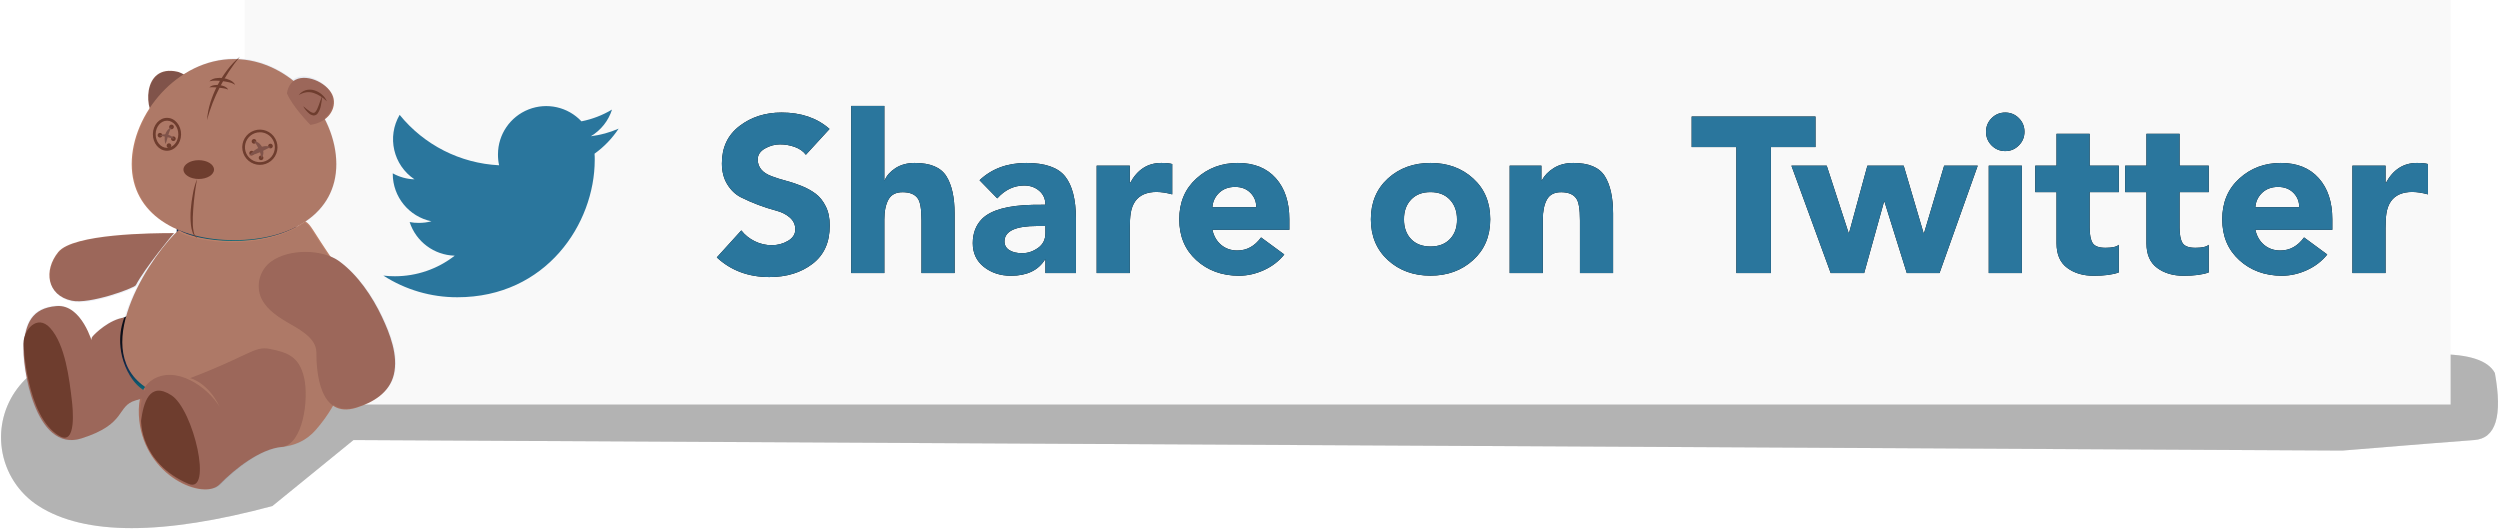
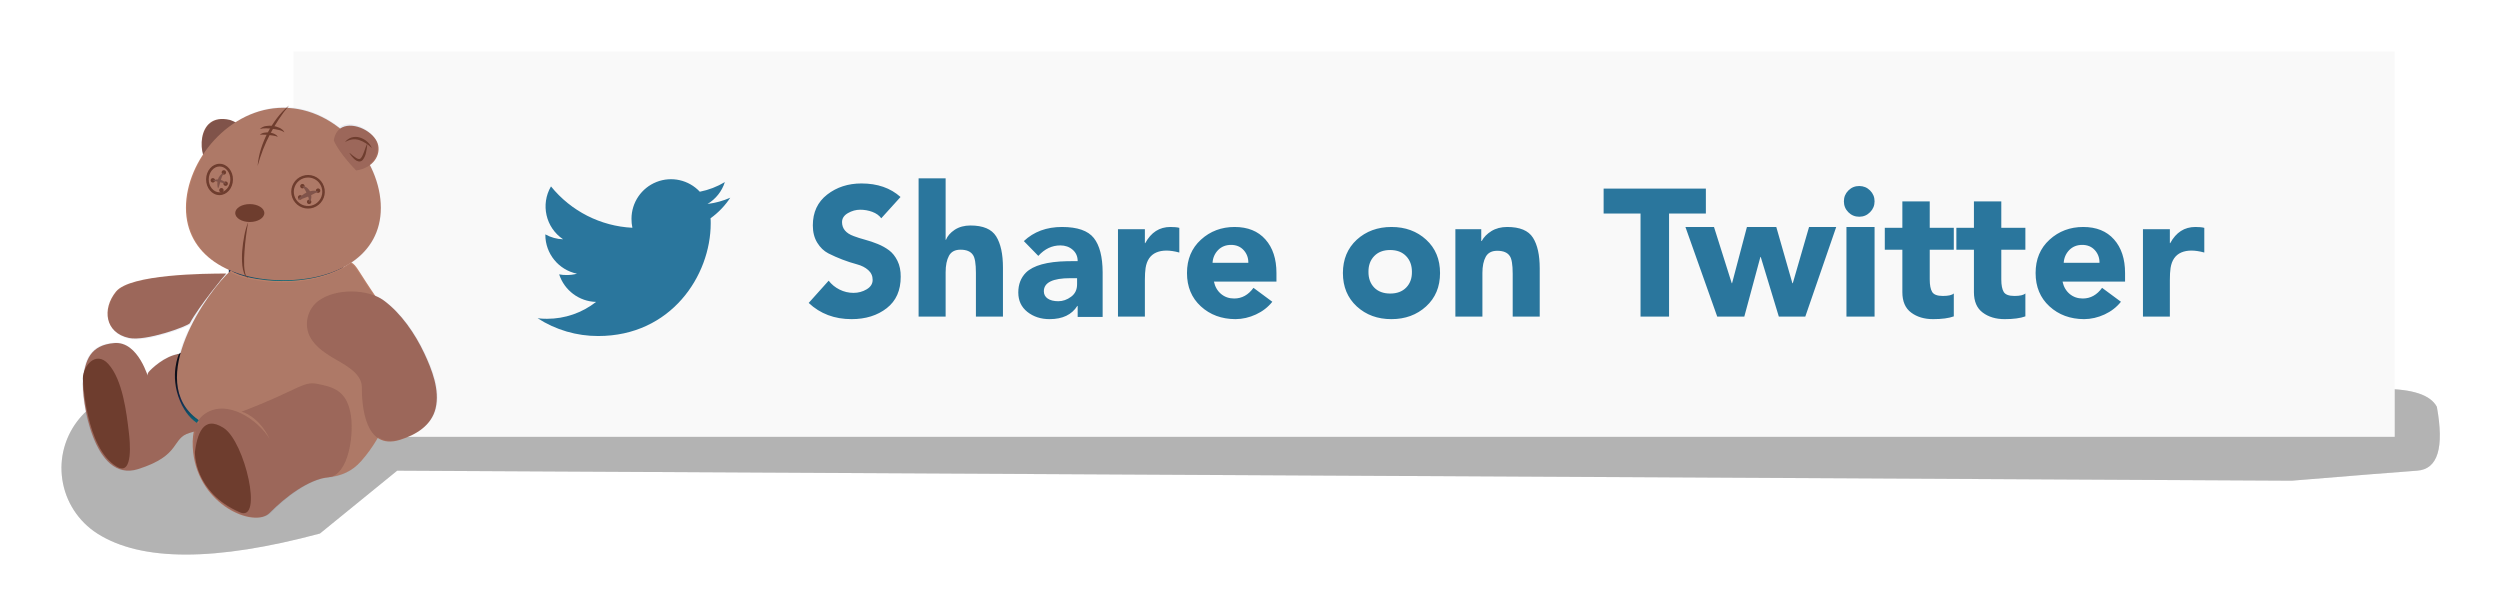
- <svg xmlns="http://www.w3.org/2000/svg" xmlns:xlink="http://www.w3.org/1999/xlink" width="1063px" height="225px" viewBox="0 0 1063 225" version="1.1">
+ <svg xmlns="http://www.w3.org/2000/svg" width="1116px" height="270px" viewBox="0 0 1116 270" version="1.1">
  <defs>
    <radialGradient cx="49.979%" cy="112.531%" fx="49.979%" fy="112.531%" r="91.829%" gradientTransform="translate(0.499789,1.125312),scale(1,0.971429),translate(-0.499789,-1.125312)" id="radialGradient-1">
      <stop stop-color="#087984" offset="1%" />
      <stop stop-color="#09707E" offset="13%" />
      <stop stop-color="#0D576E" offset="33%" />
      <stop stop-color="#143054" offset="59%" />
      <stop stop-color="#142E53" offset="60%" />
      <stop stop-color="#122645" offset="66%" />
      <stop stop-color="#0F192C" offset="79%" />
      <stop stop-color="#0E111D" offset="90%" />
      <stop stop-color="#0D0E18" offset="100%" />
    </radialGradient>
    <radialGradient cx="48.512%" cy="112.671%" fx="48.512%" fy="112.671%" r="294.757%" gradientTransform="translate(0.485117,1.126711),scale(0.301887,1),translate(-0.485117,-1.126711)" id="radialGradient-2">
      <stop stop-color="#087984" offset="1%" />
      <stop stop-color="#09707E" offset="13%" />
      <stop stop-color="#0D576E" offset="33%" />
      <stop stop-color="#143054" offset="59%" />
      <stop stop-color="#142E53" offset="60%" />
      <stop stop-color="#122645" offset="66%" />
      <stop stop-color="#0F192C" offset="79%" />
      <stop stop-color="#0E111D" offset="90%" />
      <stop stop-color="#0D0E18" offset="100%" />
    </radialGradient>
-     <path d="M24.143,72.803 C31.486,72.803 37.606,70.921 42.502,67.158 C47.398,63.394 49.83,57.978 49.8,50.91 C49.83,47.789 49.264,45.065 48.102,42.74 C46.939,40.414 45.485,38.609 43.741,37.324 C41.997,36.039 40.023,34.952 37.82,34.065 C35.617,33.178 33.414,32.443 31.211,31.862 C29.008,31.28 27.019,30.653 25.244,29.98 C21.236,28.542 19.216,26.155 19.186,22.82 C19.186,20.862 20.211,19.301 22.261,18.138 C24.311,16.975 26.438,16.394 28.641,16.394 C30.844,16.394 32.955,16.761 34.975,17.496 C36.994,18.23 38.555,19.332 39.656,20.8 L39.656,20.8 L49.708,9.831 C44.445,5.18 37.652,2.854 29.329,2.854 C22.383,2.854 16.416,4.766 11.429,8.591 C6.441,12.416 3.947,17.71 3.947,24.472 C3.947,27.93 4.712,30.898 6.242,33.376 C7.772,35.855 9.7,37.691 12.025,38.884 C16.799,41.271 21.817,43.168 27.08,44.576 C29.406,45.188 31.333,46.167 32.863,47.513 C34.393,48.86 35.158,50.542 35.158,52.562 C35.158,54.582 34.118,56.203 32.037,57.427 C29.956,58.651 27.661,59.263 25.152,59.263 C22.613,59.263 20.195,58.697 17.9,57.565 C15.605,56.433 13.708,54.903 12.209,52.975 L12.209,52.975 L1.79,64.45 C7.787,70.019 15.238,72.803 24.143,72.803 Z M73.024,71.105 L73.024,48.339 C73.024,44.79 73.606,41.959 74.769,39.848 C75.931,37.737 77.981,36.696 80.919,36.727 C83.918,36.758 86.014,37.63 87.207,39.343 C88.278,40.72 88.813,43.857 88.813,48.752 L88.813,48.752 L88.813,71.105 L102.904,71.105 L102.904,45.907 C102.904,38.961 101.726,33.621 99.37,29.888 C97.014,26.155 92.547,24.289 85.968,24.289 C82.785,24.289 80.047,25.023 77.752,26.492 C75.488,27.991 73.973,29.705 73.208,31.632 L73.208,31.632 L73.024,31.632 L73.024,0.054 L58.934,0.054 L58.934,71.105 L73.024,71.105 Z M126.863,72.252 C133.626,72.252 138.445,69.958 141.321,65.368 L141.321,65.368 L141.505,65.368 L141.505,71.105 L154.494,71.105 L154.494,47.88 C154.464,39.802 152.934,33.851 149.904,30.026 C146.875,26.201 141.352,24.289 133.335,24.289 C125.318,24.289 118.709,26.737 113.507,31.632 L113.507,31.632 L121.034,39.343 C124.308,35.702 128.133,33.881 132.509,33.881 C135.018,33.881 137.145,34.631 138.889,36.13 C140.633,37.63 141.505,39.603 141.505,42.051 C139.302,42.051 137.481,42.067 136.043,42.097 C125.578,42.311 118.433,44.285 114.608,48.018 C111.946,50.711 110.615,54.168 110.615,58.391 C110.615,62.614 112.191,65.98 115.343,68.489 C118.525,70.998 122.365,72.252 126.863,72.252 Z M131.683,62.66 C129.326,62.66 127.475,62.216 126.129,61.329 C124.783,60.441 124.109,59.217 124.109,57.657 C124.109,53.281 128.745,51.093 138.017,51.093 L138.017,51.093 L141.505,51.093 L141.505,54.077 C141.535,56.8 140.495,58.911 138.384,60.411 C136.272,61.91 134.039,62.66 131.683,62.66 Z M177.397,71.105 L177.397,52.011 C177.397,49.441 177.52,47.345 177.765,45.723 C178.407,41.654 180.289,38.945 183.41,37.599 C186.531,36.283 190.54,36.299 195.436,37.645 L195.436,37.645 L195.436,24.748 C194.395,24.442 192.835,24.289 190.754,24.289 C185.032,24.289 180.641,27.104 177.581,32.734 L177.581,32.734 L177.397,32.734 L177.397,25.436 L163.307,25.436 L163.307,71.105 L177.397,71.105 Z M223.801,72.252 C227.473,72.222 231.037,71.411 234.495,69.82 C237.953,68.229 240.814,66.026 243.078,63.21 L243.078,63.21 L233.21,55.959 C230.517,59.661 227.151,61.512 223.112,61.512 C220.42,61.512 218.125,60.717 216.228,59.126 C214.33,57.534 213.091,55.392 212.51,52.7 L212.51,52.7 L245.235,52.7 L245.235,48.248 C245.235,40.904 243.308,35.075 239.452,30.76 C235.597,26.446 230.227,24.289 223.342,24.289 C216.457,24.289 210.582,26.492 205.717,30.898 C200.852,35.304 198.419,41.087 198.419,48.248 C198.419,55.408 200.836,61.191 205.671,65.597 C210.506,70.003 216.549,72.222 223.801,72.252 Z M231.145,43.107 L212.51,43.107 C212.663,40.72 213.627,38.67 215.401,36.957 C217.176,35.304 219.425,34.478 222.148,34.478 C224.872,34.478 227.06,35.32 228.712,37.002 C230.364,38.685 231.175,40.72 231.145,43.107 L231.145,43.107 Z M305.225,72.207 C312.446,72.207 318.489,70.003 323.354,65.597 C328.22,61.191 330.652,55.408 330.652,48.248 C330.652,41.087 328.235,35.304 323.4,30.898 C318.566,26.492 312.522,24.289 305.271,24.289 C298.049,24.289 292.006,26.492 287.141,30.898 C282.306,35.335 279.889,41.118 279.889,48.248 C279.889,55.377 282.306,61.16 287.141,65.597 C291.975,70.003 298.003,72.207 305.225,72.207 Z M305.271,59.814 C301.752,59.814 298.982,58.758 296.963,56.647 C294.943,54.505 293.949,51.705 293.979,48.248 C293.949,44.82 294.943,42.036 296.963,39.894 C298.982,37.752 301.736,36.681 305.225,36.681 C308.713,36.681 311.467,37.752 313.486,39.894 C315.506,42.036 316.516,44.82 316.516,48.248 C316.577,51.675 315.598,54.459 313.578,56.601 C311.559,58.743 308.789,59.814 305.271,59.814 Z M353.005,71.105 L353.005,48.339 C353.005,44.79 353.586,41.959 354.749,39.848 C355.912,37.737 357.962,36.696 360.899,36.727 C363.898,36.758 365.994,37.63 367.188,39.343 C368.258,40.72 368.794,43.857 368.794,48.752 L368.794,48.752 L368.794,71.105 L382.885,71.105 L382.885,45.907 C382.885,38.961 381.707,33.621 379.351,29.888 C376.994,26.155 372.527,24.289 365.948,24.289 C362.766,24.289 360.012,25.008 357.687,26.446 C355.392,27.884 353.709,29.613 352.638,31.632 L352.638,31.632 L352.408,31.632 L352.408,25.436 L338.914,25.436 L338.914,71.105 L353.005,71.105 Z M449.988,71.105 L449.988,17.542 L468.944,17.542 L468.944,4.552 L416.299,4.552 L416.299,17.542 L435.301,17.542 L435.301,71.105 L449.988,71.105 Z M489.645,71.105 L498.09,40.72 L498.273,40.72 L507.774,71.105 L521.682,71.105 L537.93,25.436 L523.655,25.436 L515.118,54.077 L514.889,54.077 L506.443,25.436 L491.021,25.436 L483.219,54.077 L483.035,54.077 L473.718,25.436 L458.709,25.436 L475.416,71.105 L489.645,71.105 Z M549.634,19.24 C551.898,19.24 553.826,18.429 555.417,16.807 C557.008,15.216 557.804,13.288 557.804,11.024 C557.804,8.76 557.008,6.832 555.417,5.241 C553.826,3.65 551.898,2.854 549.634,2.854 C547.369,2.854 545.442,3.65 543.851,5.241 C542.259,6.832 541.464,8.76 541.464,11.024 C541.464,13.319 542.259,15.262 543.851,16.853 C545.442,18.444 547.369,19.24 549.634,19.24 Z M556.702,71.105 L556.702,25.436 L542.611,25.436 L542.611,71.105 L556.702,71.105 Z M587.271,72.252 C591.799,72.252 595.349,71.778 597.919,70.83 L597.919,70.83 L597.919,59.08 C597.001,59.936 595.119,60.365 592.273,60.365 C589.428,60.365 587.592,59.676 586.766,58.299 C585.939,56.922 585.526,54.796 585.526,51.919 L585.526,51.919 L585.526,36.681 L597.919,36.681 L597.919,25.436 L585.526,25.436 L585.526,11.896 L571.436,11.896 L571.436,25.436 L562.394,25.436 L562.394,36.681 L571.436,36.681 L571.436,58.437 C571.436,63.18 572.95,66.668 575.979,68.902 C578.978,71.136 582.742,72.252 587.271,72.252 Z M625.504,72.252 C630.033,72.252 633.582,71.778 636.152,70.83 L636.152,70.83 L636.152,59.08 C635.234,59.936 633.353,60.365 630.507,60.365 C627.661,60.365 625.825,59.676 624.999,58.299 C624.173,56.922 623.76,54.796 623.76,51.919 L623.76,51.919 L623.76,36.681 L636.152,36.681 L636.152,25.436 L623.76,25.436 L623.76,11.896 L609.669,11.896 L609.669,25.436 L600.627,25.436 L600.627,36.681 L609.669,36.681 L609.669,58.437 C609.669,63.18 611.184,66.668 614.213,68.902 C617.212,71.136 620.975,72.252 625.504,72.252 Z M667.271,72.252 C670.943,72.222 674.508,71.411 677.966,69.82 C681.424,68.229 684.285,66.026 686.549,63.21 L686.549,63.21 L676.681,55.959 C673.988,59.661 670.622,61.512 666.583,61.512 C663.89,61.512 661.595,60.717 659.698,59.126 C657.801,57.534 656.562,55.392 655.98,52.7 L655.98,52.7 L688.706,52.7 L688.706,48.248 C688.706,40.904 686.778,35.075 682.923,30.76 C679.067,26.446 673.697,24.289 666.812,24.289 C659.928,24.289 654.053,26.492 649.188,30.898 C644.322,35.304 641.89,41.087 641.89,48.248 C641.89,55.408 644.307,61.191 649.142,65.597 C653.976,70.003 660.02,72.222 667.271,72.252 Z M674.615,43.107 L655.98,43.107 C656.133,40.72 657.097,38.67 658.872,36.957 C660.647,35.304 662.896,34.478 665.619,34.478 C668.342,34.478 670.53,35.32 672.183,37.002 C673.835,38.685 674.646,40.72 674.615,43.107 L674.615,43.107 Z M711.334,71.105 L711.334,52.011 C711.334,49.441 711.456,47.345 711.701,45.723 C712.344,41.654 714.226,38.945 717.347,37.599 C720.468,36.283 724.476,36.299 729.372,37.645 L729.372,37.645 L729.372,24.748 C728.332,24.442 726.771,24.289 724.69,24.289 C718.968,24.289 714.577,27.104 711.518,32.734 L711.518,32.734 L711.334,32.734 L711.334,25.436 L697.243,25.436 L697.243,71.105 L711.334,71.105 Z" id="path-3" />
  </defs>
-   <g id="Page-1" stroke="none" stroke-width="1" fill="none" fill-rule="evenodd">
-     <g id="twitter-share">
+   <g id="Artboard" stroke="none" stroke-width="1" fill="none" fill-rule="evenodd">
+     <g id="twitter-share" transform="translate(27, 23)" fill-rule="nonzero">
      <g id="Path-2" opacity="0.3" transform="translate(0, 142)" fill="#000000">
-         <g id="path-1-link" fill-rule="nonzero">
+         <g id="path-1-link">
          <path d="M16.434,73.164 C16.434,73.164 16.434,73.164 16.434,73.164 C36.041,85.687 69.169,85.687 115.819,73.164 L150.299,45.105 L996.016,49.581 C1024.198,47.264 1042.875,45.772 1052.047,45.105 C1061.219,44.438 1064.141,34.938 1060.814,16.605 C1057.975,11.272 1049.891,8.605 1036.562,8.605 C1023.233,8.605 744.722,5.772 201.03,0.105 L54.688,6.105 L30.046,9.721 C11.125,12.498 -1.963,30.088 0.814,49.01 C2.272,58.945 7.971,67.758 16.434,73.164 Z" id="path-1" />
        </g>
        <g id="path-1-link" fill-opacity="0.29">
          <path d="M16.434,73.164 C16.434,73.164 16.434,73.164 16.434,73.164 C36.041,85.687 69.169,85.687 115.819,73.164 L150.299,45.105 L996.016,49.581 C1024.198,47.264 1042.875,45.772 1052.047,45.105 C1061.219,44.438 1064.141,34.938 1060.814,16.605 C1057.975,11.272 1049.891,8.605 1036.562,8.605 C1023.233,8.605 744.722,5.772 201.03,0.105 L54.688,6.105 L30.046,9.721 C11.125,12.498 -1.963,30.088 0.814,49.01 C2.272,58.945 7.971,67.758 16.434,73.164 Z" id="path-1" />
        </g>
      </g>
-       <rect id="Rectangle" fill="#F9F9F9" fill-rule="nonzero" x="104" y="0" width="938" height="172" />
-       <path d="M263.05,54.691 C259.288,56.339 255.306,57.43 251.23,57.931 C255.517,55.38 258.719,51.345 260.23,46.591 C256.216,48.992 251.818,50.683 247.23,51.591 C241.475,45.453 232.557,43.45 224.73,46.537 C216.903,49.625 211.754,57.177 211.74,65.591 C211.721,67.164 211.879,68.734 212.21,70.271 C195.709,69.463 180.333,61.666 169.93,48.831 C164.448,58.199 167.209,70.216 176.23,76.251 C172.994,76.152 169.828,75.278 167,73.701 L167,73.931 C167.015,83.696 173.878,92.112 183.44,94.091 C181.685,94.557 179.876,94.786 178.06,94.771 C176.758,94.792 175.457,94.675 174.18,94.421 C176.897,102.765 184.578,108.49 193.35,108.711 C186.087,114.391 177.13,117.472 167.91,117.461 C166.269,117.475 164.629,117.381 163,117.181 C172.383,123.228 183.317,126.427 194.48,126.392 C232.24,126.392 252.88,95.111 252.88,68.001 C252.88,67.091 252.88,66.221 252.8,65.351 C256.838,62.453 260.312,58.84 263.05,54.691 Z" id="Path" fill="#2A769D" fill-rule="nonzero" />
-       <g id="illust-bear" transform="translate(9, 24.105)" fill-rule="nonzero">
+       <rect id="Rectangle" fill="#F9F9F9" x="104" y="0" width="938" height="172" />
+       <path d="M299,65.255 C295.766,66.674 292.344,67.614 288.84,68.045 C292.525,65.848 295.277,62.374 296.576,58.28 C293.126,60.347 289.345,61.804 285.402,62.586 C280.455,57.3 272.789,55.575 266.061,58.233 C259.334,60.892 254.908,67.396 254.895,74.642 C254.879,75.996 255.015,77.348 255.299,78.672 C241.115,77.976 227.899,71.261 218.957,60.209 C214.244,68.276 216.618,78.624 224.372,83.821 C221.59,83.736 218.869,82.983 216.438,81.625 L216.438,81.824 C216.451,90.233 222.35,97.48 230.57,99.184 C229.061,99.585 227.506,99.782 225.945,99.77 C224.826,99.788 223.708,99.687 222.61,99.468 C224.946,106.653 231.548,111.584 239.088,111.774 C232.845,116.665 225.146,119.318 217.22,119.309 C215.81,119.321 214.4,119.24 213,119.068 C221.066,124.275 230.464,127.03 240.059,127 C272.517,127 290.258,100.063 290.258,76.717 C290.258,75.933 290.258,75.184 290.189,74.435 C293.66,71.939 296.646,68.828 299,65.255 Z" id="Path" fill="#2A769D" />
+       <g id="illust-bear" transform="translate(9, 24.105)">
        <polygon id="Path" fill="url(#radialGradient-1)" points="40.279 112.738 47.321 109 70 141.858 44.536 144 36 134.266" />
        <path d="M66,78.208 C66.357,77.268 66,68 66,68 L115.157,68 L119,76.54 C119,76.54 115.157,84 114.306,84 C113.454,84 66,78.208 66,78.208 Z" id="Path" fill="url(#radialGradient-2)" />
        <path d="M58.072,27 C52.166,24.405 50.905,2.708 66.621,6.428 C66.621,6.428 77.22,9.599 71.093,16.519 C67.35,20.704 62.951,24.244 58.072,27 L58.072,27 Z" id="Path" fill="#8B594C" />
        <path d="M67.062,73.683 C56.93,82.376 28.284,123.143 52.435,140.237 C76.586,157.332 109.241,176.891 125.222,158.739 C146.673,134.374 143.018,101.695 133.241,87.503 C123.463,73.311 123.354,71.459 120.771,70 C102.503,82.697 73.966,78.358 67.062,73.683 Z" id="Path" fill="#BD816A" />
        <path d="M65,75 C55.598,75 22.091,75.252 15.77,83.065 C9.449,90.877 10.888,101.462 21.52,103.752 C29.092,105.379 47.744,98.517 48.735,97.192 C52.589,89.862 64.877,75 65,75 Z" id="Path" fill="#A86E5D" />
        <path d="M106.284,87.09 C101.767,90.397 99.895,96.265 101.654,101.599 C103.416,106.565 108.03,109.868 112.536,112.586 C117.194,115.383 125.507,119.221 125.507,125.674 C125.507,133.533 126.664,154.194 142.575,149.243 C149.635,147.046 156.608,142.878 158.45,135.173 C160.393,127.014 156.827,117.888 153.398,110.601 C149.3,101.907 143.077,92.722 135.245,86.98 C128.258,81.839 114.013,81.473 106.284,87.09 Z" id="Path" fill="#A86E5D" />
        <path d="M43.874,110.908 C37.47,111.783 31.442,117.672 30.365,118.967 C29.288,120.262 30.365,121.984 30.365,121.984 C30.365,121.984 25.84,105.171 15.07,106.032 C4.3,106.893 1.944,113.78 1.084,122.404 C0.224,131.027 5.811,168.552 25.623,162.302 C45.139,156.152 40.347,148.556 48.673,146.133 L57,143.695 C57,143.695 49.049,143.26 44.3,131.75 C39.552,120.24 43.874,110.908 43.874,110.908 Z" id="Path" fill="#A86E5D" />
        <path d="M16.241,161.269 C23.67,165.615 21.923,149.293 21.57,146.316 C20.52,137.267 18.773,122.409 12.306,115.331 C6.785,109.289 1,116.265 1,121.851 C1,121.887 2.072,153.032 16.241,161.269 Z" id="Path" fill="#774030" />
        <path d="M134,45.671 C134,66.937 114.519,78 90.507,78 C66.496,78 47,66.915 47,45.65 C47,24.384 66.466,1 90.507,1 C114.548,1 134,24.399 134,45.671 Z" id="Path" fill="#BD816A" />
        <ellipse id="Oval" fill="#774030" cx="75.5" cy="48" rx="6.5" ry="4" />
        <path d="M74.807,52 C74.364,54.149 74.082,56.306 73.806,58.462 C73.529,60.619 73.311,62.783 73.163,64.947 C72.984,67.102 72.926,69.268 72.99,71.431 C73.026,72.498 73.157,73.557 73.382,74.592 C73.544,75.652 74.149,76.552 75,77 C74.51,76.933 74.056,76.672 73.716,76.261 C73.373,75.827 73.099,75.327 72.907,74.784 C72.539,73.736 72.295,72.635 72.181,71.513 C71.961,69.305 71.942,67.078 72.123,64.866 C72.295,62.659 72.593,60.468 73.016,58.307 C73.395,56.131 73.996,54.014 74.807,52 Z" id="Path" fill="#774030" />
        <path d="M93,0 C89.748,3.952 86.92,8.232 84.561,12.771 C83.38,15.025 82.323,17.342 81.395,19.712 C80.474,22.099 79.674,24.532 79,27 C79.201,24.419 79.699,21.869 80.483,19.401 C81.261,16.922 82.254,14.516 83.449,12.209 C84.657,9.906 86.056,7.708 87.631,5.638 C89.201,3.562 91.002,1.67 93,0 L93,0 Z" id="Path" fill="#774030" />
        <path d="M80,10.475 C80.782,9.745 81.738,9.286 82.75,9.155 C83.739,8.973 84.747,8.951 85.742,9.089 C86.75,9.205 87.738,9.481 88.675,9.909 C89.147,10.119 89.593,10.395 90.003,10.729 C90.426,11.052 90.769,11.489 91,12 C90.198,11.448 89.31,11.073 88.382,10.893 C87.48,10.672 86.556,10.524 85.632,10.401 C84.705,10.274 83.772,10.201 82.838,10.18 C81.884,10.135 80.93,10.234 80,10.475 L80,10.475 Z" id="Path" fill="#774030" />
        <path d="M80,13.06 C80.546,12.551 81.252,12.221 82.013,12.12 C82.742,11.988 83.488,11.965 84.225,12.051 C84.961,12.124 85.68,12.307 86.356,12.594 C86.698,12.742 87.02,12.929 87.314,13.151 C87.619,13.371 87.856,13.664 88,14 C87.389,13.718 86.735,13.53 86.061,13.443 C85.405,13.339 84.748,13.255 84.085,13.179 C83.421,13.102 82.75,13.025 82.057,13.025 C81.372,12.965 80.682,12.976 80,13.06 L80,13.06 Z" id="Path" fill="#774030" />
        <path d="M113,15.593 C113.309,13.294 114.473,10.851 116.734,9.762 C122.125,7.142 130.927,11.699 132.635,17.024 C134.182,21.873 130.779,27.882 122.987,29 C122.987,29 115.408,21.375 113,15.593 Z" id="Path" fill="#A86E5D" />
        <path d="M130,19 C129.188,18.192 128.291,17.472 127.324,16.853 C126.4,16.246 125.398,15.764 124.344,15.422 C123.318,15.09 122.229,14.997 121.161,15.151 C120.041,15.351 118.969,15.756 118,16.345 C118.731,15.358 119.763,14.628 120.944,14.263 C122.168,13.898 123.476,13.913 124.691,14.306 C125.883,14.677 126.981,15.297 127.91,16.124 C128.827,16.905 129.543,17.891 130,19 L130,19 Z" id="Path" fill="#774030" />
        <path d="M120.092,21.164 C121.001,21.985 121.968,22.739 122.986,23.419 C123.214,23.548 123.449,23.664 123.69,23.767 C123.881,23.842 124.084,23.883 124.289,23.887 C124.613,23.892 124.918,23.735 125.106,23.469 C125.436,23.088 125.704,22.657 125.901,22.192 C126.148,21.674 126.345,21.121 126.563,20.547 C126.979,19.397 127.359,18.192 127.887,17 L128,17 C127.895,18.269 127.709,19.529 127.444,20.773 C127.233,22.047 126.718,23.249 125.944,24.277 C125.504,24.798 124.836,25.064 124.162,24.987 C123.524,24.87 122.928,24.583 122.437,24.157 C121.467,23.328 120.643,22.34 120,21.235 L120.092,21.164 Z" id="Path" fill="#774030" />
        <circle id="Oval" fill="#774030" cx="99" cy="36" r="1" />
        <circle id="Oval" fill="#774030" cx="106" cy="38" r="1" />
        <circle id="Oval" fill="#774030" cx="98" cy="41" r="1" />
        <circle id="Oval" fill="#774030" cx="102" cy="43" r="1" />
        <path d="M101.5,46 C97.841,46 94.716,43.36 94.106,39.752 C93.495,36.144 95.577,32.623 99.032,31.419 C102.487,30.215 106.307,31.68 108.071,34.885 C109.834,38.091 109.027,42.102 106.161,44.376 L106.161,44.376 C104.836,45.43 103.193,46.003 101.5,46 L101.5,46 Z M101.5,32.145 C98.537,32.15 95.97,34.202 95.313,37.091 C94.656,39.981 96.083,42.941 98.753,44.227 C101.423,45.512 104.627,44.782 106.476,42.467 C108.325,40.152 108.329,36.866 106.486,34.546 C105.279,33.017 103.434,32.131 101.486,32.145 L101.5,32.145 Z" id="Shape" fill="#774030" />
        <path d="M99.034,36.052 C99.258,35.983 99.496,35.983 99.719,36.052 C99.926,36.101 100.127,36.17 100.322,36.257 C100.668,36.42 100.991,36.632 101.281,36.887 C101.817,37.364 102.247,37.955 102.541,38.621 C102.835,39.287 102.992,40.01 102.999,40.743 C103.013,41.547 102.785,42.335 102.349,43 L102.178,43 C102.057,42.369 101.902,41.745 101.712,41.132 C101.524,40.522 101.295,39.926 101.027,39.349 C100.776,38.759 100.488,38.187 100.164,37.637 C100,37.368 99.822,37.108 99.63,36.859 C99.472,36.603 99.256,36.392 99,36.243 L99.034,36.052 Z" id="Path" fill="#8B594C" />
        <path d="M105.924,38.616 C105.494,38.737 105.076,38.901 104.676,39.105 C104.311,39.274 103.992,39.45 103.672,39.619 C103.033,39.947 102.424,40.26 101.785,40.549 C101.114,40.852 100.428,41.119 99.731,41.351 C98.888,41.664 98.016,41.881 97.129,42 L97,41.864 C97.564,41.204 98.188,40.605 98.864,40.076 C99.542,39.547 100.272,39.096 101.04,38.729 C101.823,38.375 102.651,38.143 103.497,38.039 C103.922,37.987 104.351,37.987 104.775,38.039 C105.202,38.096 105.616,38.229 106,38.432 L105.924,38.616 Z" id="Path" fill="#8B594C" />
        <circle id="Oval" fill="#774030" transform="translate(59.01726, 33.3916) rotate(-89.07) translate(-59.01726, -33.3916) " cx="59.017" cy="33.392" r="1" />
        <circle id="Oval" fill="#774030" transform="translate(63.92638, 29.86603) rotate(-89.07) translate(-63.92638, -29.86603) " cx="63.926" cy="29.866" r="1" />
        <circle id="Oval" fill="#774030" transform="translate(62.84436, 37.82706) rotate(-88.85424) translate(-62.84436, -37.82706) " cx="62.844" cy="37.827" r="1" />
        <circle id="Oval" fill="#774030" transform="translate(64.71688, 34.87837) rotate(-89.07) translate(-64.71688, -34.87837) " cx="64.717" cy="34.878" r="1" />
        <path d="M61.978,40 L61.892,40 C58.584,39.94 55.944,36.758 56.001,32.898 C56.058,29.039 58.756,26 62.022,26 L62.108,26 C65.416,26.053 68.056,29.242 67.999,33.102 C67.942,36.961 65.244,40 61.978,40 Z M62.022,27.211 C59.395,27.211 57.228,29.746 57.178,32.898 C57.128,36.051 59.252,38.706 61.914,38.751 L61.978,38.751 C64.605,38.751 66.772,36.216 66.822,33.064 C66.872,29.912 64.748,27.256 62.086,27.211 L62.022,27.211 Z" id="Shape" fill="#774030" />
        <path d="M59,33.536 C59.494,33.218 60.084,33.037 60.696,33.016 C61.244,32.972 61.797,33.019 62.326,33.152 C62.857,33.278 63.358,33.485 63.807,33.764 C64.302,34.055 64.711,34.445 65,34.902 L64.956,35 C63.978,34.714 63.015,34.395 61.993,34.174 C61.504,34.05 61.007,33.94 60.511,33.849 C60.022,33.757 59.527,33.69 59.03,33.647 L59,33.536 Z" id="Path" fill="#8B594C" />
        <path d="M64,30.116 C63.63,30.659 63.318,31.228 63.068,31.817 C62.861,32.349 62.696,32.855 62.539,33.387 C62.383,33.92 62.259,34.48 62.077,35.074 C61.921,35.73 61.7,36.374 61.417,37 L61.285,37 C61.117,36.362 61.023,35.713 61.005,35.06 C60.98,34.404 61.055,33.748 61.227,33.107 C61.411,32.464 61.732,31.853 62.176,31.304 C62.614,30.747 63.224,30.297 63.942,30 L64,30.116 Z" id="Path" fill="#8B594C" />
        <path d="M84.393,148.905 C79.742,138.959 72.163,136.546 71.694,136.721 C96.864,127.161 99.098,122.983 105.505,124.208 C113.07,125.667 118.314,127.395 120.35,136.67 C122.386,145.945 119.764,165.063 110.749,165.931 C101.734,166.799 91.21,174.907 84.385,181.863 C77.56,188.819 52.763,178.546 50.215,154.629 C49.578,148.621 50.076,141.183 55.634,137.494 C65.557,130.917 79.244,140.294 84.393,148.905 Z" id="Path" fill="#A86E5D" />
        <path d="M51,154.724 C52,147.248 54.49,137.851 63.896,143.975 C73.302,150.098 81.629,186.181 71.093,181.599 C50.324,172.582 51.007,154.724 51.007,154.724" id="Path" fill="#774030" />
        <g id="Group" opacity="0.1" style="mix-blend-mode: multiply;" fill="#3E62AD">
          <path d="M153.716,110.575 C149.622,101.942 143.404,92.822 135.578,87.12 C134.122,86.098 132.528,85.29 130.844,84.72 C123.222,73.52 122.931,71.84 120.545,70.516 C102.189,83.185 73.513,78.858 66.575,74.196 C66.233,74.487 65.847,74.815 65.491,75.178 C65.491,75.142 65.542,75.12 65.549,75.12 C56.095,75.12 22.4,75.375 16.044,83.265 C9.687,91.156 11.135,101.847 21.825,104.16 C29.44,105.804 48.196,98.873 49.193,97.535 C49.847,96.291 50.742,94.822 51.782,93.251 C42.589,108.945 36.291,129.615 51.876,140.567 L52.902,141.295 C52.764,141.535 52.625,141.775 52.495,142.022 C49.905,140.473 46.676,137.469 44.298,131.687 C39.491,120.116 43.869,110.727 43.869,110.727 C37.425,111.607 31.36,117.527 30.276,118.829 C29.921,119.254 29.751,119.805 29.804,120.356 C28.349,116.233 23.731,105.12 14.887,105.811 C4.953,106.604 2.138,112.487 1.069,120.138 C0.903,120.836 0.817,121.551 0.815,122.269 C0.087,129.338 3.724,155.76 15.913,161.825 L15.913,161.825 C16.393,162.123 16.919,162.342 17.469,162.473 C20.091,163.307 22.911,163.274 25.513,162.378 C45.113,156.196 40.32,148.56 48.698,146.124 L51.324,145.353 C50.693,148.417 50.57,151.565 50.96,154.669 L50.96,154.669 C50.96,154.669 50.64,163.2 57.411,171.396 C65.884,182.88 80.022,186.8 84.895,181.804 C91.2,175.345 100.684,167.891 109.193,166.196 C115.331,165.927 120.756,163.775 125.018,158.982 C128.011,155.608 130.635,151.924 132.844,147.993 C135.265,149.702 138.524,150.276 142.902,148.924 C149.956,146.742 156.924,142.604 158.764,134.953 C160.705,126.902 157.142,117.811 153.716,110.575 Z" id="Path" />
          <path d="M75.229,76.451 L75.324,76.451 L75.324,76.451 C80.391,77.624 85.577,78.203 90.778,78.175 C114.691,78.175 134.08,67.025 134.08,45.636 C133.97,38.807 132.238,32.101 129.025,26.073 C131.903,23.835 133.145,20.08 132.167,16.567 C130.48,11.127 121.789,6.473 116.465,9.149 C116.143,9.315 115.839,9.512 115.556,9.738 C109.069,4.647 101.28,1.251 92.851,0.771 L92.887,0.705 L92.822,0.771 C92.145,0.771 91.462,0.705 90.778,0.705 C83.052,0.784 75.521,3.139 69.127,7.476 C68.451,7.142 67.751,6.858 67.033,6.625 C55.273,3.862 52.88,14.989 54.822,22.102 C50.182,29.375 47.476,37.644 47.476,45.636 C47.462,62.175 58.989,72.545 75.229,76.451 Z" id="Path" />
        </g>
      </g>
-       <g id="Share-on-Twitter" transform="translate(303, 45)" fill-rule="nonzero">
-         <g id="ShareonTwitter">
-           <use fill="#000000" xlink:href="#path-3" />
-           <use fill="#2A769D" xlink:href="#path-3" />
+       <g id="Share-on-Twitter" transform="translate(334, 57)" fill="#2A769D">
+         <g id="ShareonTwitter" transform="translate(0, -0.392055)">
+           <g id="path-3-link">
+             <path d="M19.124,62.857 C25.407,62.857 30.643,61.228 34.832,57.969 C39.021,54.709 41.102,50.019 41.076,43.899 C41.102,41.196 40.618,38.838 39.623,36.824 C38.628,34.81 37.385,33.247 35.892,32.134 C34.4,31.021 32.712,30.081 30.827,29.312 C28.942,28.544 27.057,27.908 25.172,27.405 C23.287,26.901 21.585,26.358 20.067,25.775 C16.637,24.53 14.909,22.463 14.883,19.575 C14.883,17.879 15.76,16.528 17.514,15.521 C19.268,14.514 21.088,14.01 22.973,14.01 C24.858,14.01 26.664,14.328 28.392,14.964 C30.12,15.6 31.455,16.554 32.397,17.826 L32.397,17.826 L40.997,8.327 C36.494,4.299 30.683,2.286 23.562,2.286 C17.619,2.286 12.514,3.942 8.247,7.254 C3.979,10.566 1.846,15.15 1.846,21.006 C1.846,24 2.5,26.57 3.809,28.716 C5.118,30.862 6.767,32.452 8.757,33.486 C12.841,35.552 17.135,37.195 21.638,38.414 C23.627,38.944 25.276,39.792 26.585,40.958 C27.894,42.123 28.549,43.581 28.549,45.33 C28.549,47.078 27.659,48.483 25.879,49.543 C24.098,50.602 22.135,51.132 19.988,51.132 C17.815,51.132 15.747,50.642 13.784,49.662 C11.82,48.681 10.197,47.357 8.914,45.687 L8.914,45.687 L0,55.624 C5.131,60.446 11.506,62.857 19.124,62.857 Z M61.131,61.714 L61.131,41.94 C61.131,38.857 61.628,36.399 62.624,34.565 C63.62,32.731 65.376,31.827 67.891,31.854 C70.459,31.88 72.254,32.638 73.276,34.126 C74.193,35.322 74.651,38.047 74.651,42.299 L74.651,42.299 L74.651,61.714 L86.718,61.714 L86.718,39.827 C86.718,33.794 85.709,29.156 83.691,25.914 C81.674,22.671 77.848,21.05 72.215,21.05 C69.489,21.05 67.144,21.688 65.179,22.963 C63.24,24.266 61.943,25.754 61.288,27.429 L61.288,27.429 L61.131,27.429 L61.131,1.16573418e-15 L49.064,1.16573418e-15 L49.064,61.714 L61.131,61.714 Z M107.507,62.857 C113.31,62.857 117.446,60.889 119.914,56.951 L119.914,56.951 L120.071,56.951 L120.071,61.873 L131.218,61.873 L131.218,41.951 C131.192,35.022 129.879,29.917 127.279,26.636 C124.68,23.355 119.94,21.714 113.061,21.714 C106.181,21.714 100.509,23.814 96.045,28.014 L96.045,28.014 L102.505,34.628 C105.315,31.505 108.597,29.943 112.352,29.943 C114.505,29.943 116.33,30.586 117.826,31.872 C119.323,33.158 120.071,34.851 120.071,36.951 C118.181,36.951 116.619,36.964 115.384,36.99 C106.404,37.174 100.273,38.867 96.991,42.069 C94.706,44.379 93.564,47.345 93.564,50.967 C93.564,54.589 94.916,57.476 97.621,59.629 C100.352,61.781 103.647,62.857 107.507,62.857 Z M111.432,54.857 C109.423,54.857 107.844,54.463 106.696,53.673 C105.548,52.884 104.974,51.796 104.974,50.408 C104.974,46.517 108.927,44.571 116.833,44.571 L116.833,44.571 L119.807,44.571 L119.807,47.224 C119.833,49.646 118.946,51.524 117.146,52.857 C115.346,54.19 113.441,54.857 111.432,54.857 Z M150.074,61.714 L150.074,45.401 C150.074,43.204 150.179,41.414 150.387,40.028 C150.935,36.551 152.539,34.237 155.199,33.087 C157.859,31.963 161.276,31.976 165.449,33.126 L165.449,33.126 L165.449,22.106 C164.562,21.845 163.232,21.714 161.458,21.714 C156.581,21.714 152.839,24.12 150.231,28.93 L150.231,28.93 L150.074,28.93 L150.074,22.695 L138.064,22.695 L138.064,61.714 L150.074,61.714 Z M190.523,62.857 C193.656,62.831 196.696,62.135 199.646,60.77 C202.595,59.406 205.036,57.516 206.968,55.101 L206.968,55.101 L198.55,48.88 C196.253,52.056 193.381,53.644 189.936,53.644 C187.639,53.644 185.681,52.962 184.063,51.597 C182.445,50.232 181.388,48.395 180.892,46.085 L180.892,46.085 L208.808,46.085 L208.808,42.266 C208.808,35.967 207.163,30.967 203.874,27.266 C200.586,23.565 196.005,21.714 190.132,21.714 C184.259,21.714 179.247,23.604 175.097,27.384 C170.947,31.163 168.872,36.124 168.872,42.266 C168.872,48.408 170.934,53.369 175.058,57.148 C179.182,60.928 184.337,62.831 190.523,62.857 Z M196.256,37.714 L180.282,37.714 C180.413,35.502 181.239,33.601 182.761,32.012 C184.282,30.48 186.21,29.714 188.544,29.714 C190.879,29.714 192.754,30.494 194.17,32.055 C195.587,33.615 196.282,35.502 196.256,37.714 L196.256,37.714 Z M260.115,62.857 C266.283,62.857 271.444,60.966 275.6,57.182 C279.756,53.399 281.833,48.433 281.833,42.286 C281.833,36.138 279.769,31.172 275.639,27.389 C271.51,23.606 266.348,21.714 260.154,21.714 C253.986,21.714 248.824,23.606 244.668,27.389 C240.539,31.199 238.474,36.164 238.474,42.286 C238.474,48.407 240.539,53.373 244.668,57.182 C248.798,60.966 253.947,62.857 260.115,62.857 Z M259.602,51.429 C256.574,51.429 254.191,50.542 252.453,48.769 C250.715,46.97 249.859,44.618 249.885,41.714 C249.859,38.836 250.715,36.497 252.453,34.698 C254.191,32.899 256.561,32 259.563,32 C262.565,32 264.935,32.899 266.673,34.698 C268.411,36.497 269.28,38.836 269.28,41.714 C269.332,44.593 268.49,46.931 266.752,48.73 C265.014,50.529 262.631,51.429 259.602,51.429 Z M300.746,61.714 L300.746,42.263 C300.746,39.231 301.244,36.812 302.24,35.008 C303.235,33.204 304.991,32.316 307.506,32.342 C310.074,32.368 311.869,33.113 312.891,34.577 C313.808,35.754 314.267,38.433 314.267,42.616 L314.267,42.616 L314.267,61.714 L326.333,61.714 L326.333,40.185 C326.333,34.25 325.325,29.688 323.307,26.499 C321.289,23.309 317.464,21.714 311.83,21.714 C309.105,21.714 306.747,22.329 304.755,23.557 C302.79,24.786 301.349,26.263 300.432,27.989 L300.432,27.989 L300.235,27.989 L300.235,22.695 L288.679,22.695 L288.679,61.714 L300.746,61.714 Z M384.066,61.714 L384.066,15.724 L400.5,15.724 L400.5,4.571 L354.859,4.571 L354.859,15.724 L371.333,15.724 L371.333,61.714 L384.066,61.714 Z M417.66,61.714 L424.837,35.101 L424.993,35.101 L433.067,61.714 L444.885,61.714 L458.692,21.714 L446.562,21.714 L439.307,46.8 L439.112,46.8 L431.936,21.714 L418.83,21.714 L412.2,46.8 L412.044,46.8 L404.126,21.714 L391.372,21.714 L405.569,61.714 L417.66,61.714 Z M468.962,17.143 C470.859,17.143 472.474,16.464 473.808,15.107 C475.141,13.775 475.808,12.162 475.808,10.267 C475.808,8.371 475.141,6.758 473.808,5.426 C472.474,4.094 470.859,3.429 468.962,3.429 C467.064,3.429 465.449,4.094 464.115,5.426 C462.782,6.758 462.115,8.371 462.115,10.267 C462.115,12.187 462.782,13.814 464.115,15.145 C465.449,16.477 467.064,17.143 468.962,17.143 Z M475.808,61.714 L475.808,21.714 L463.256,21.714 L463.256,61.714 L475.808,61.714 Z M501.945,62.857 C505.872,62.857 508.951,62.444 511.179,61.618 L511.179,61.618 L511.179,51.383 C510.383,52.13 508.751,52.503 506.284,52.503 C503.816,52.503 502.224,51.903 501.507,50.704 C500.791,49.504 500.433,47.652 500.433,45.147 L500.433,45.147 L500.433,31.874 L511.179,31.874 L511.179,22.079 L500.433,22.079 L500.433,10.286 L488.213,10.286 L488.213,22.079 L480.372,22.079 L480.372,31.874 L488.213,31.874 L488.213,50.824 C488.213,54.955 489.527,57.993 492.154,59.939 C494.754,61.884 498.018,62.857 501.945,62.857 Z M533.894,62.857 C537.821,62.857 540.899,62.444 543.128,61.618 L543.128,61.618 L543.128,51.383 C542.332,52.13 540.7,52.503 538.232,52.503 C535.765,52.503 534.172,51.903 533.456,50.704 C532.74,49.504 532.381,47.652 532.381,45.147 L532.381,45.147 L532.381,31.874 L543.128,31.874 L543.128,22.079 L532.381,22.079 L532.381,10.286 L520.162,10.286 L520.162,22.079 L512.321,22.079 L512.321,31.874 L520.162,31.874 L520.162,50.824 C520.162,54.955 521.475,57.993 524.102,59.939 C526.703,61.884 529.967,62.857 533.894,62.857 Z M569.344,62.857 C572.476,62.831 575.517,62.135 578.466,60.77 C581.416,59.406 583.856,57.516 585.788,55.101 L585.788,55.101 L577.37,48.88 C575.073,52.056 572.202,53.644 568.757,53.644 C566.46,53.644 564.502,52.962 562.884,51.597 C561.265,50.232 560.208,48.395 559.712,46.085 L559.712,46.085 L587.628,46.085 L587.628,42.266 C587.628,35.967 585.984,30.967 582.695,27.266 C579.406,23.565 574.825,21.714 568.952,21.714 C563.079,21.714 558.068,23.604 553.918,27.384 C549.767,31.163 547.692,36.124 547.692,42.266 C547.692,48.408 549.754,53.369 553.878,57.148 C558.003,60.928 563.158,62.831 569.344,62.857 Z M576.217,37.714 L560.244,37.714 C560.375,35.502 561.201,33.601 562.722,32.012 C564.244,30.48 566.171,29.714 568.506,29.714 C570.84,29.714 572.716,30.494 574.132,32.055 C575.548,33.615 576.243,35.502 576.217,37.714 L576.217,37.714 Z M607.625,61.714 L607.625,45.401 C607.625,43.204 607.73,41.414 607.938,40.028 C608.486,36.551 610.09,34.237 612.75,33.087 C615.411,31.963 618.827,31.976 623,33.126 L623,33.126 L623,22.106 C622.113,21.845 620.783,21.714 619.01,21.714 C614.133,21.714 610.39,24.12 607.782,28.93 L607.782,28.93 L607.625,28.93 L607.625,22.695 L595.615,22.695 L595.615,61.714 L607.625,61.714 Z" id="path-3" />
+           </g>
        </g>
      </g>
    </g>
  </g>
</svg>
